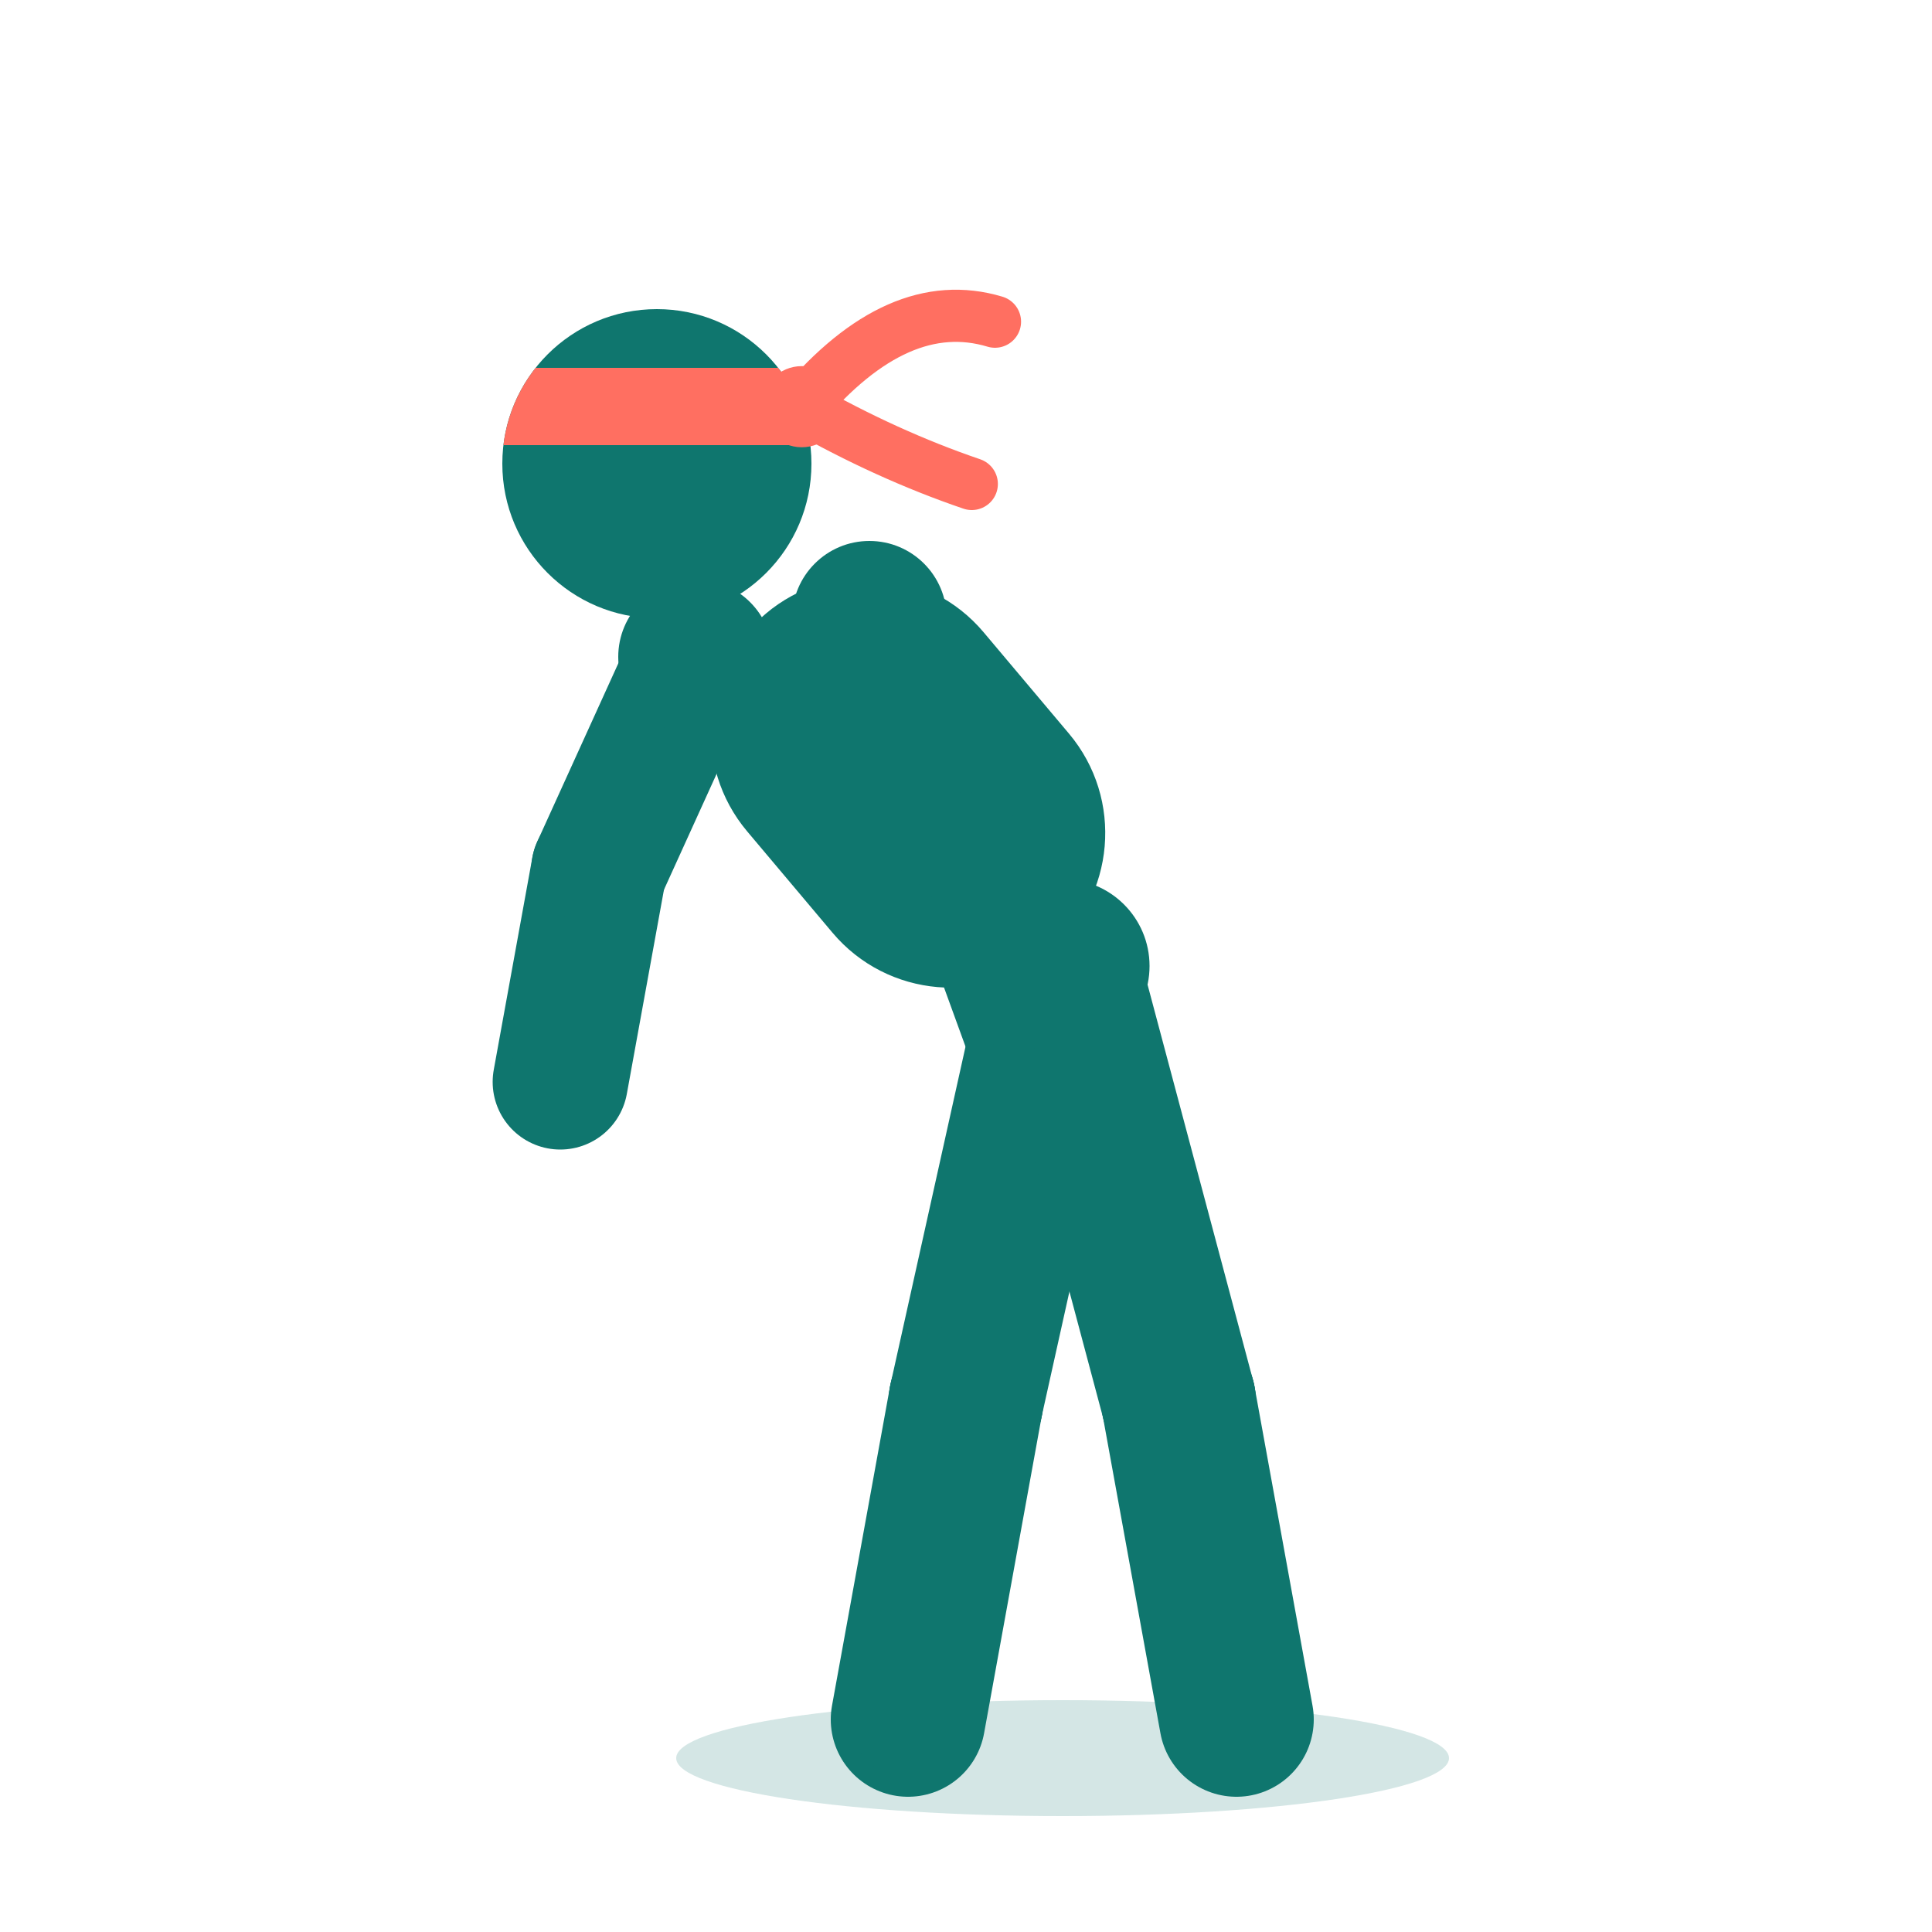
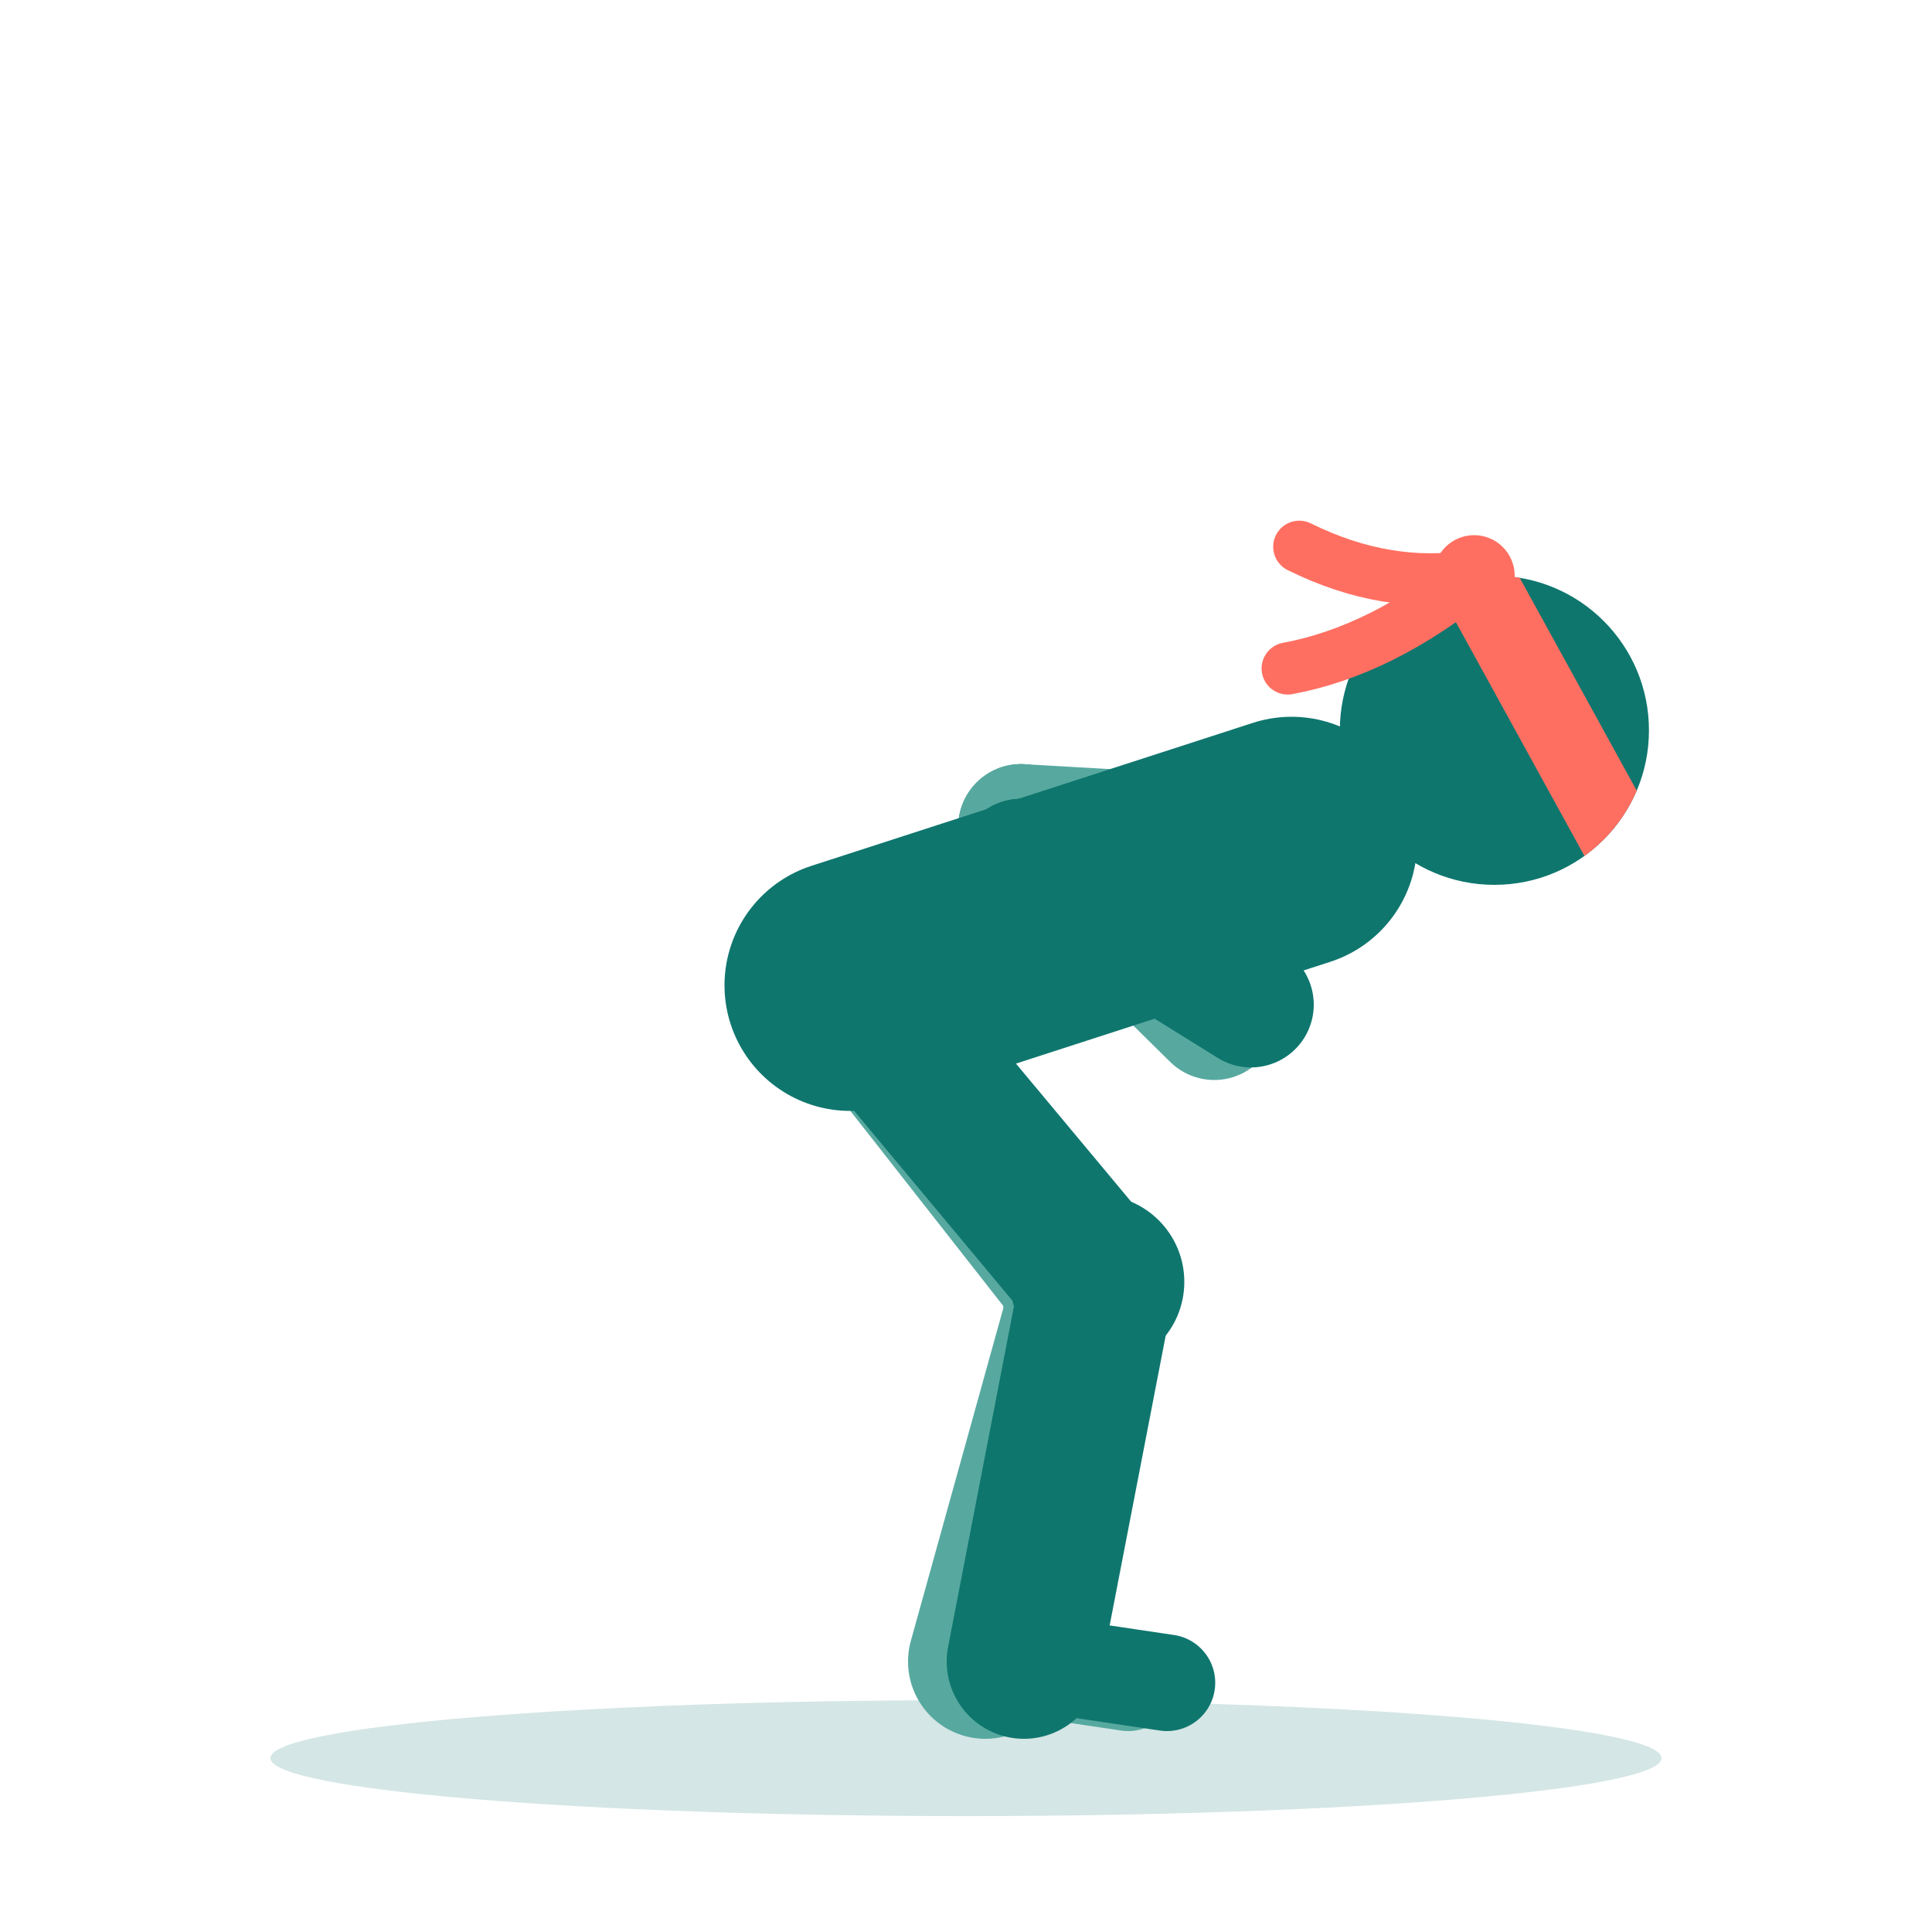
<svg xmlns="http://www.w3.org/2000/svg" viewBox="0 0 200 200" width="200" height="200">
-   <ellipse cx="110" cy="182" rx="40" ry="6" fill="#0F766E" opacity="0.18" />
-   <line x1="110" y1="100" x2="100" y2="145" stroke="#0F766E" stroke-width="16" stroke-linecap="round" />
-   <line x1="110" y1="100" x2="122" y2="145" stroke="#0F766E" stroke-width="16" stroke-linecap="round" />
-   <line x1="100" y1="145" x2="94" y2="178" stroke="#0F766E" stroke-width="16" stroke-linecap="round" />
-   <line x1="122" y1="145" x2="128" y2="178" stroke="#0F766E" stroke-width="16" stroke-linecap="round" />
-   <circle cx="100" cy="145" r="8" fill="#0F766E" />
-   <circle cx="122" cy="145" r="8" fill="#0F766E" />
-   <circle cx="94" cy="178" r="6" fill="#0F766E" />
-   <circle cx="128" cy="178" r="6" fill="#0F766E" />
-   <g transform="rotate(-40.10091 94 81)">
-     <rect x="78" y="58.148" width="32" height="45.705" rx="16" fill="#0F766E" />
+   <ellipse cx="100" cy="182" rx="72" ry="6" fill="#0F766E" opacity="0.18" />
+   <g>
+     <line x1="88.0" y1="102.0" x2="112.7" y2="133.5" stroke="#57A9A0" stroke-width="16" stroke-linecap="round" />
+     <line x1="112.7" y1="133.5" x2="102.0" y2="172.0" stroke="#57A9A0" stroke-width="16" stroke-linecap="round" />
+     <line x1="102.0" y1="172.0" x2="116.8" y2="174.2" stroke="#57A9A0" stroke-width="10" stroke-linecap="round" />
+     <circle cx="112.7" cy="133.5" r="9" fill="#57A9A0" />
+     <line x1="133.7" y1="87.2" x2="105.7" y2="85.6" stroke="#57A9A0" stroke-width="13" stroke-linecap="round" />
+     <line x1="105.7" y1="85.6" x2="125.7" y2="105.3" stroke="#57A9A0" stroke-width="13" stroke-linecap="round" />
+     <circle cx="105.7" cy="85.6" r="6.5" fill="#57A9A0" />
+     <circle cx="125.7" cy="105.3" r="6" fill="#57A9A0" />
+     <line x1="88.0" y1="102.0" x2="133.7" y2="87.2" stroke="#0F766E" stroke-width="26" stroke-linecap="round" />
+     <circle cx="154.7" cy="75.6" r="16" fill="#0F766E" />
+     <line x1="88.0" y1="102.0" x2="113.6" y2="132.7" stroke="#0F766E" stroke-width="16" stroke-linecap="round" />
+     <line x1="113.6" y1="132.7" x2="106.0" y2="172.0" stroke="#0F766E" stroke-width="16" stroke-linecap="round" />
+     <line x1="106.0" y1="172.0" x2="120.8" y2="174.2" stroke="#0F766E" stroke-width="10" stroke-linecap="round" />
+     <circle cx="113.6" cy="132.7" r="9" fill="#0F766E" />
+     <line x1="133.7" y1="87.2" x2="105.7" y2="89.2" stroke="#0F766E" stroke-width="13" stroke-linecap="round" />
+     <line x1="105.7" y1="89.2" x2="129.5" y2="104.0" stroke="#0F766E" stroke-width="13" stroke-linecap="round" />
+     <circle cx="105.7" cy="89.2" r="6.5" fill="#0F766E" />
+     <circle cx="129.5" cy="104.0" r="6" fill="#0F766E" />
+     <circle cx="88.0" cy="102.0" r="9" fill="#0F766E" />
+     <clipPath id="hb">
+       <circle cx="154.7" cy="75.6" r="16" />
+     </clipPath>
+     <g clip-path="url(#hb)">
+       <rect x="137.7" y="65.7" width="34" height="8.0" fill="#FF6F61" transform="rotate(61.2 154.7 75.6)" />
+     </g>
+     <path d="M152.6,59.6 Q143.0,67.4 133.3,69.2" stroke="#FF6F61" stroke-width="5.4" stroke-linecap="round" fill="none" />
+     <path d="M152.6,59.6 Q143.6,61.1 134.5,56.6" stroke="#FF6F61" stroke-width="5.4" stroke-linecap="round" fill="none" />
+     <circle cx="152.6" cy="59.6" r="4.2" fill="#FF6F61" />
  </g>
-   <line x1="72" y1="68" x2="62" y2="90" stroke="#0F766E" stroke-width="14" stroke-linecap="round" />
-   <line x1="90" y1="64" x2="100" y2="88" stroke="#0F766E" stroke-width="14" stroke-linecap="round" />
-   <line x1="62" y1="90" x2="58" y2="112" stroke="#0F766E" stroke-width="14" stroke-linecap="round" />
-   <line x1="100" y1="88" x2="108" y2="110" stroke="#0F766E" stroke-width="14" stroke-linecap="round" />
-   <circle cx="62" cy="90" r="6" fill="#0F766E" />
-   <circle cx="100" cy="88" r="6" fill="#0F766E" />
-   <circle cx="58" cy="112" r="5.5" fill="#0F766E" />
-   <circle cx="108" cy="110" r="5.5" fill="#0F766E" />
-   <circle cx="72" cy="68" r="8" fill="#0F766E" />
-   <circle cx="90" cy="64" r="8" fill="#0F766E" />
-   <circle cx="110" cy="100" r="9" fill="#0F766E" />
-   <circle cx="68" cy="48" r="16" fill="#0F766E" />
-   <clipPath id="hb">
-     <circle cx="68.0" cy="48.0" r="16.0" />
-   </clipPath>
-   <rect x="51.0" y="38.08" width="34.0" height="8.0" fill="#FF6F61" clip-path="url(#hb)" />
-   <path d="M83.0,42.1 Q93.0,30.3 103.0,33.3" stroke="#FF6F61" stroke-width="5.4" stroke-linecap="round" fill="none" />
-   <path d="M83.0,42.1 Q91.8,47.1 100.6,50.1" stroke="#FF6F61" stroke-width="5.4" stroke-linecap="round" fill="none" />
-   <circle cx="83.0" cy="42.1" r="4.2" fill="#FF6F61" />
</svg>
